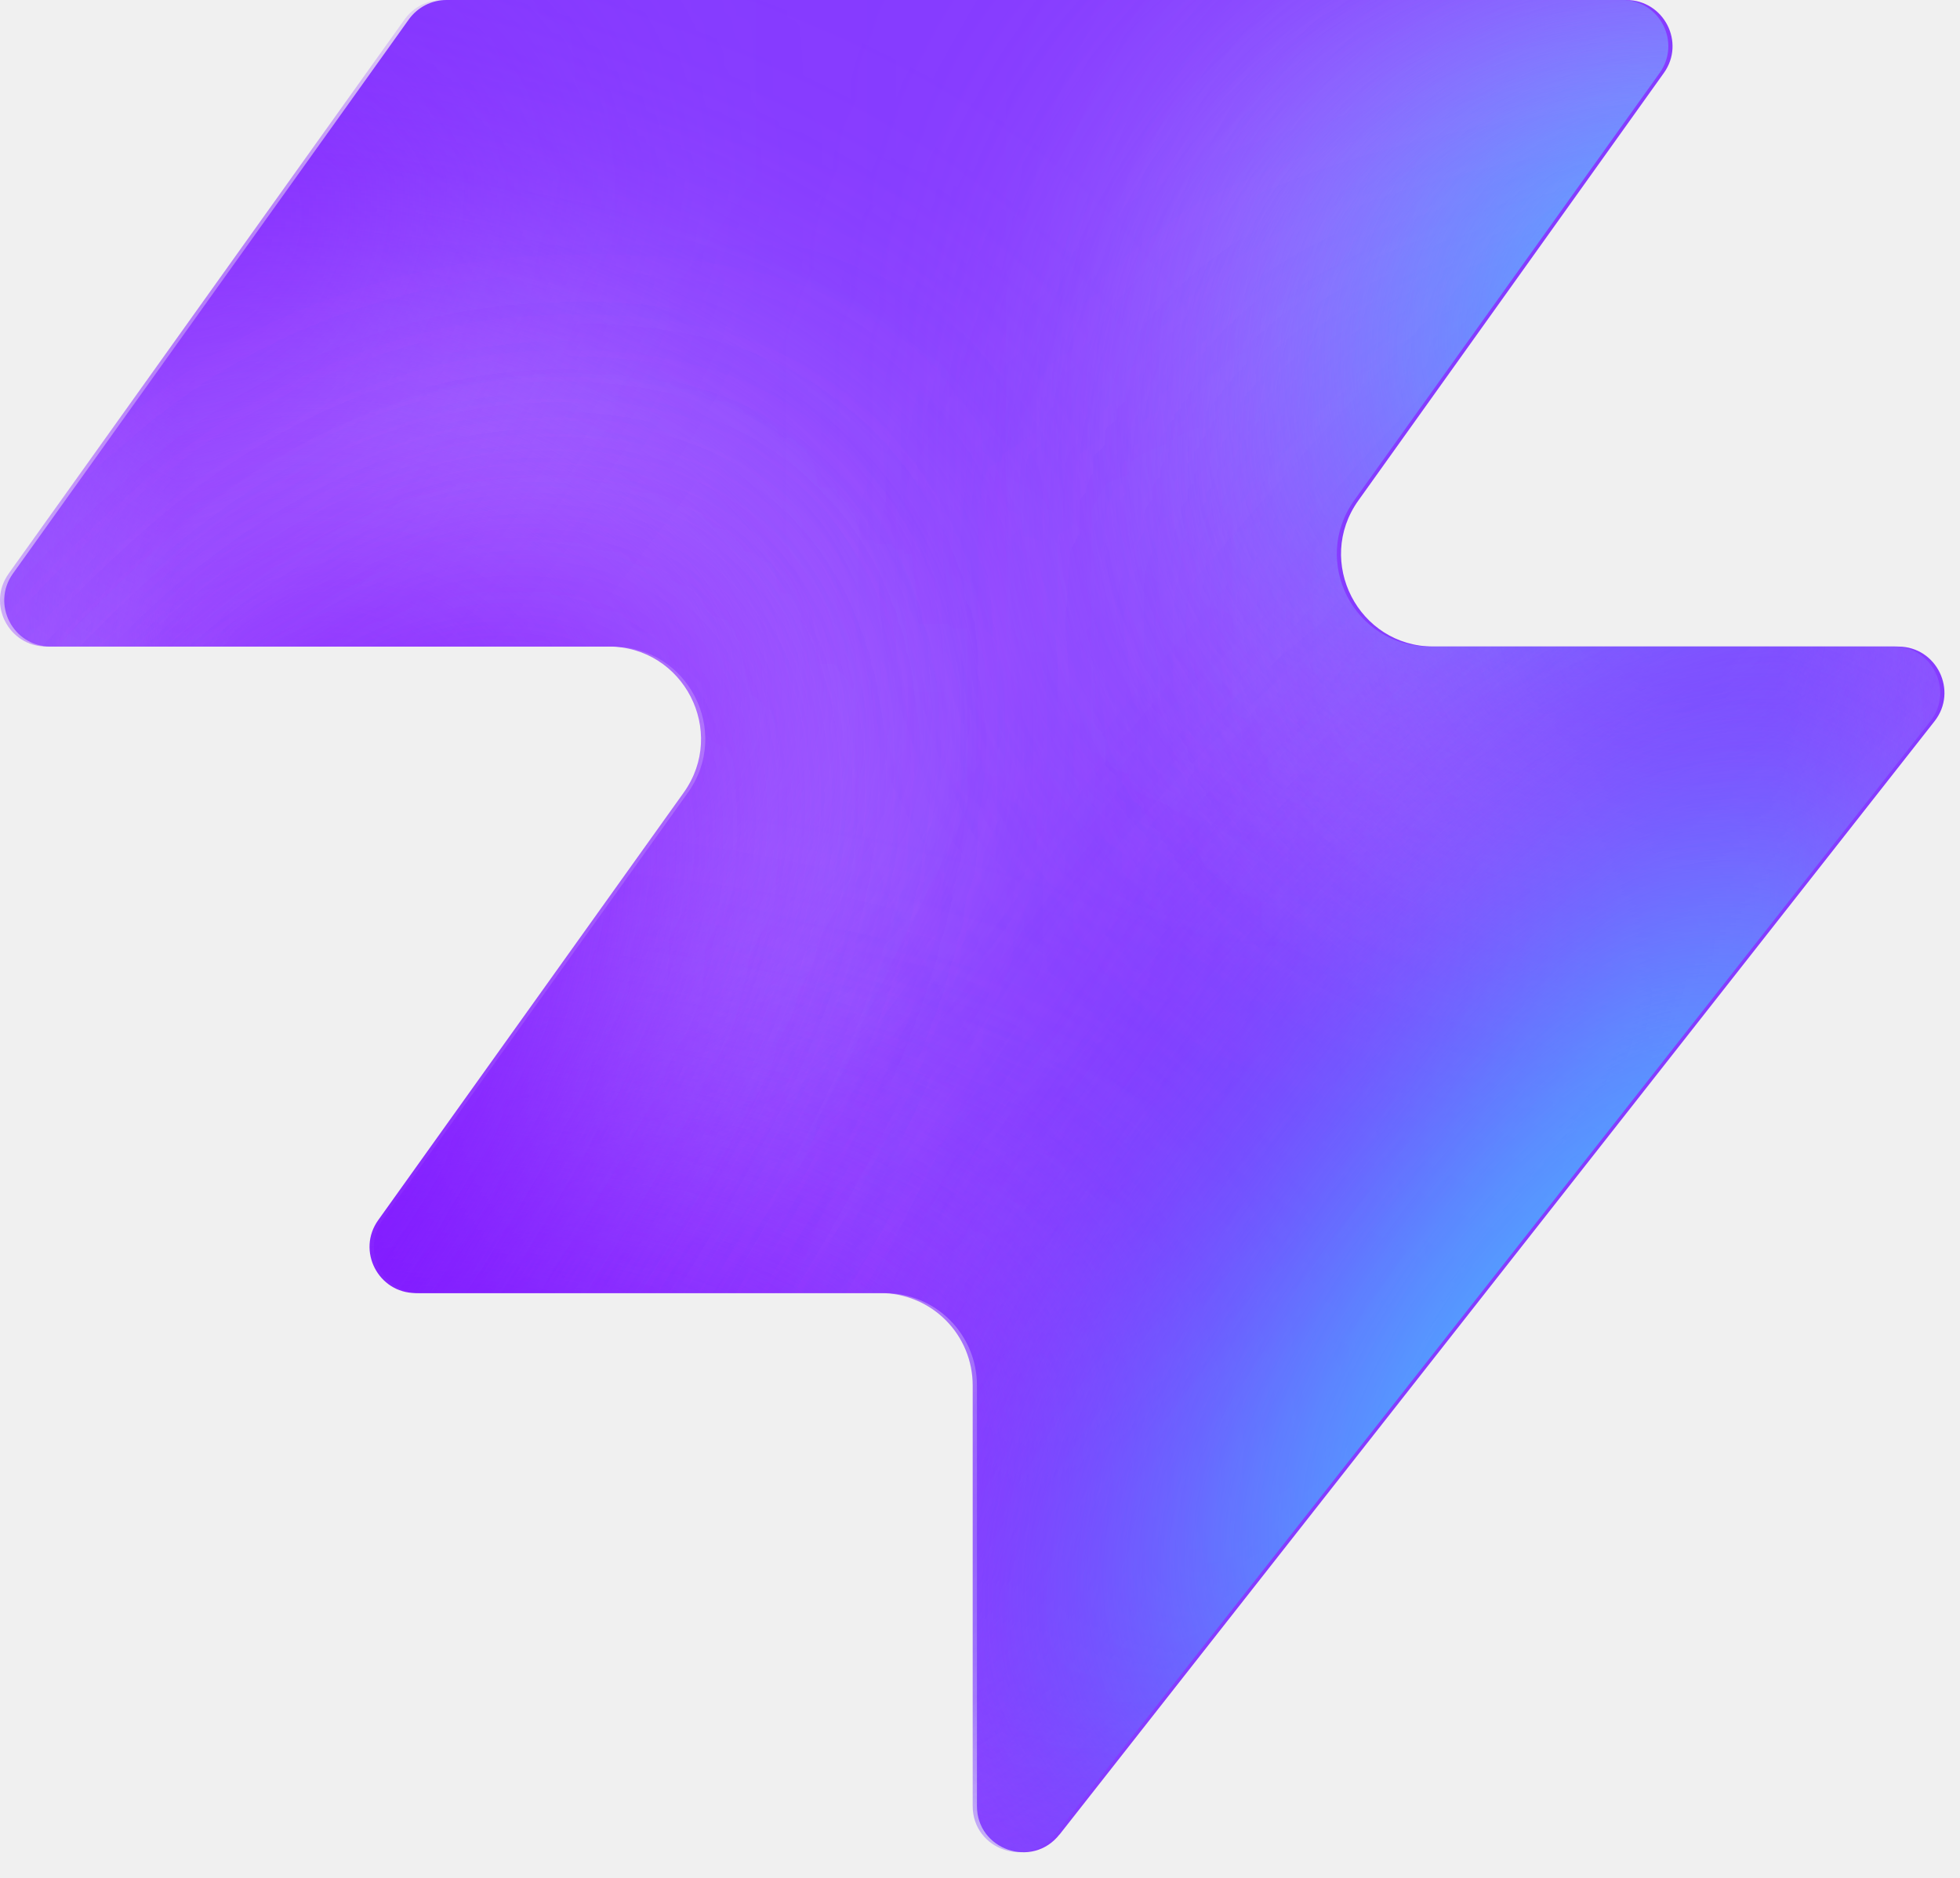
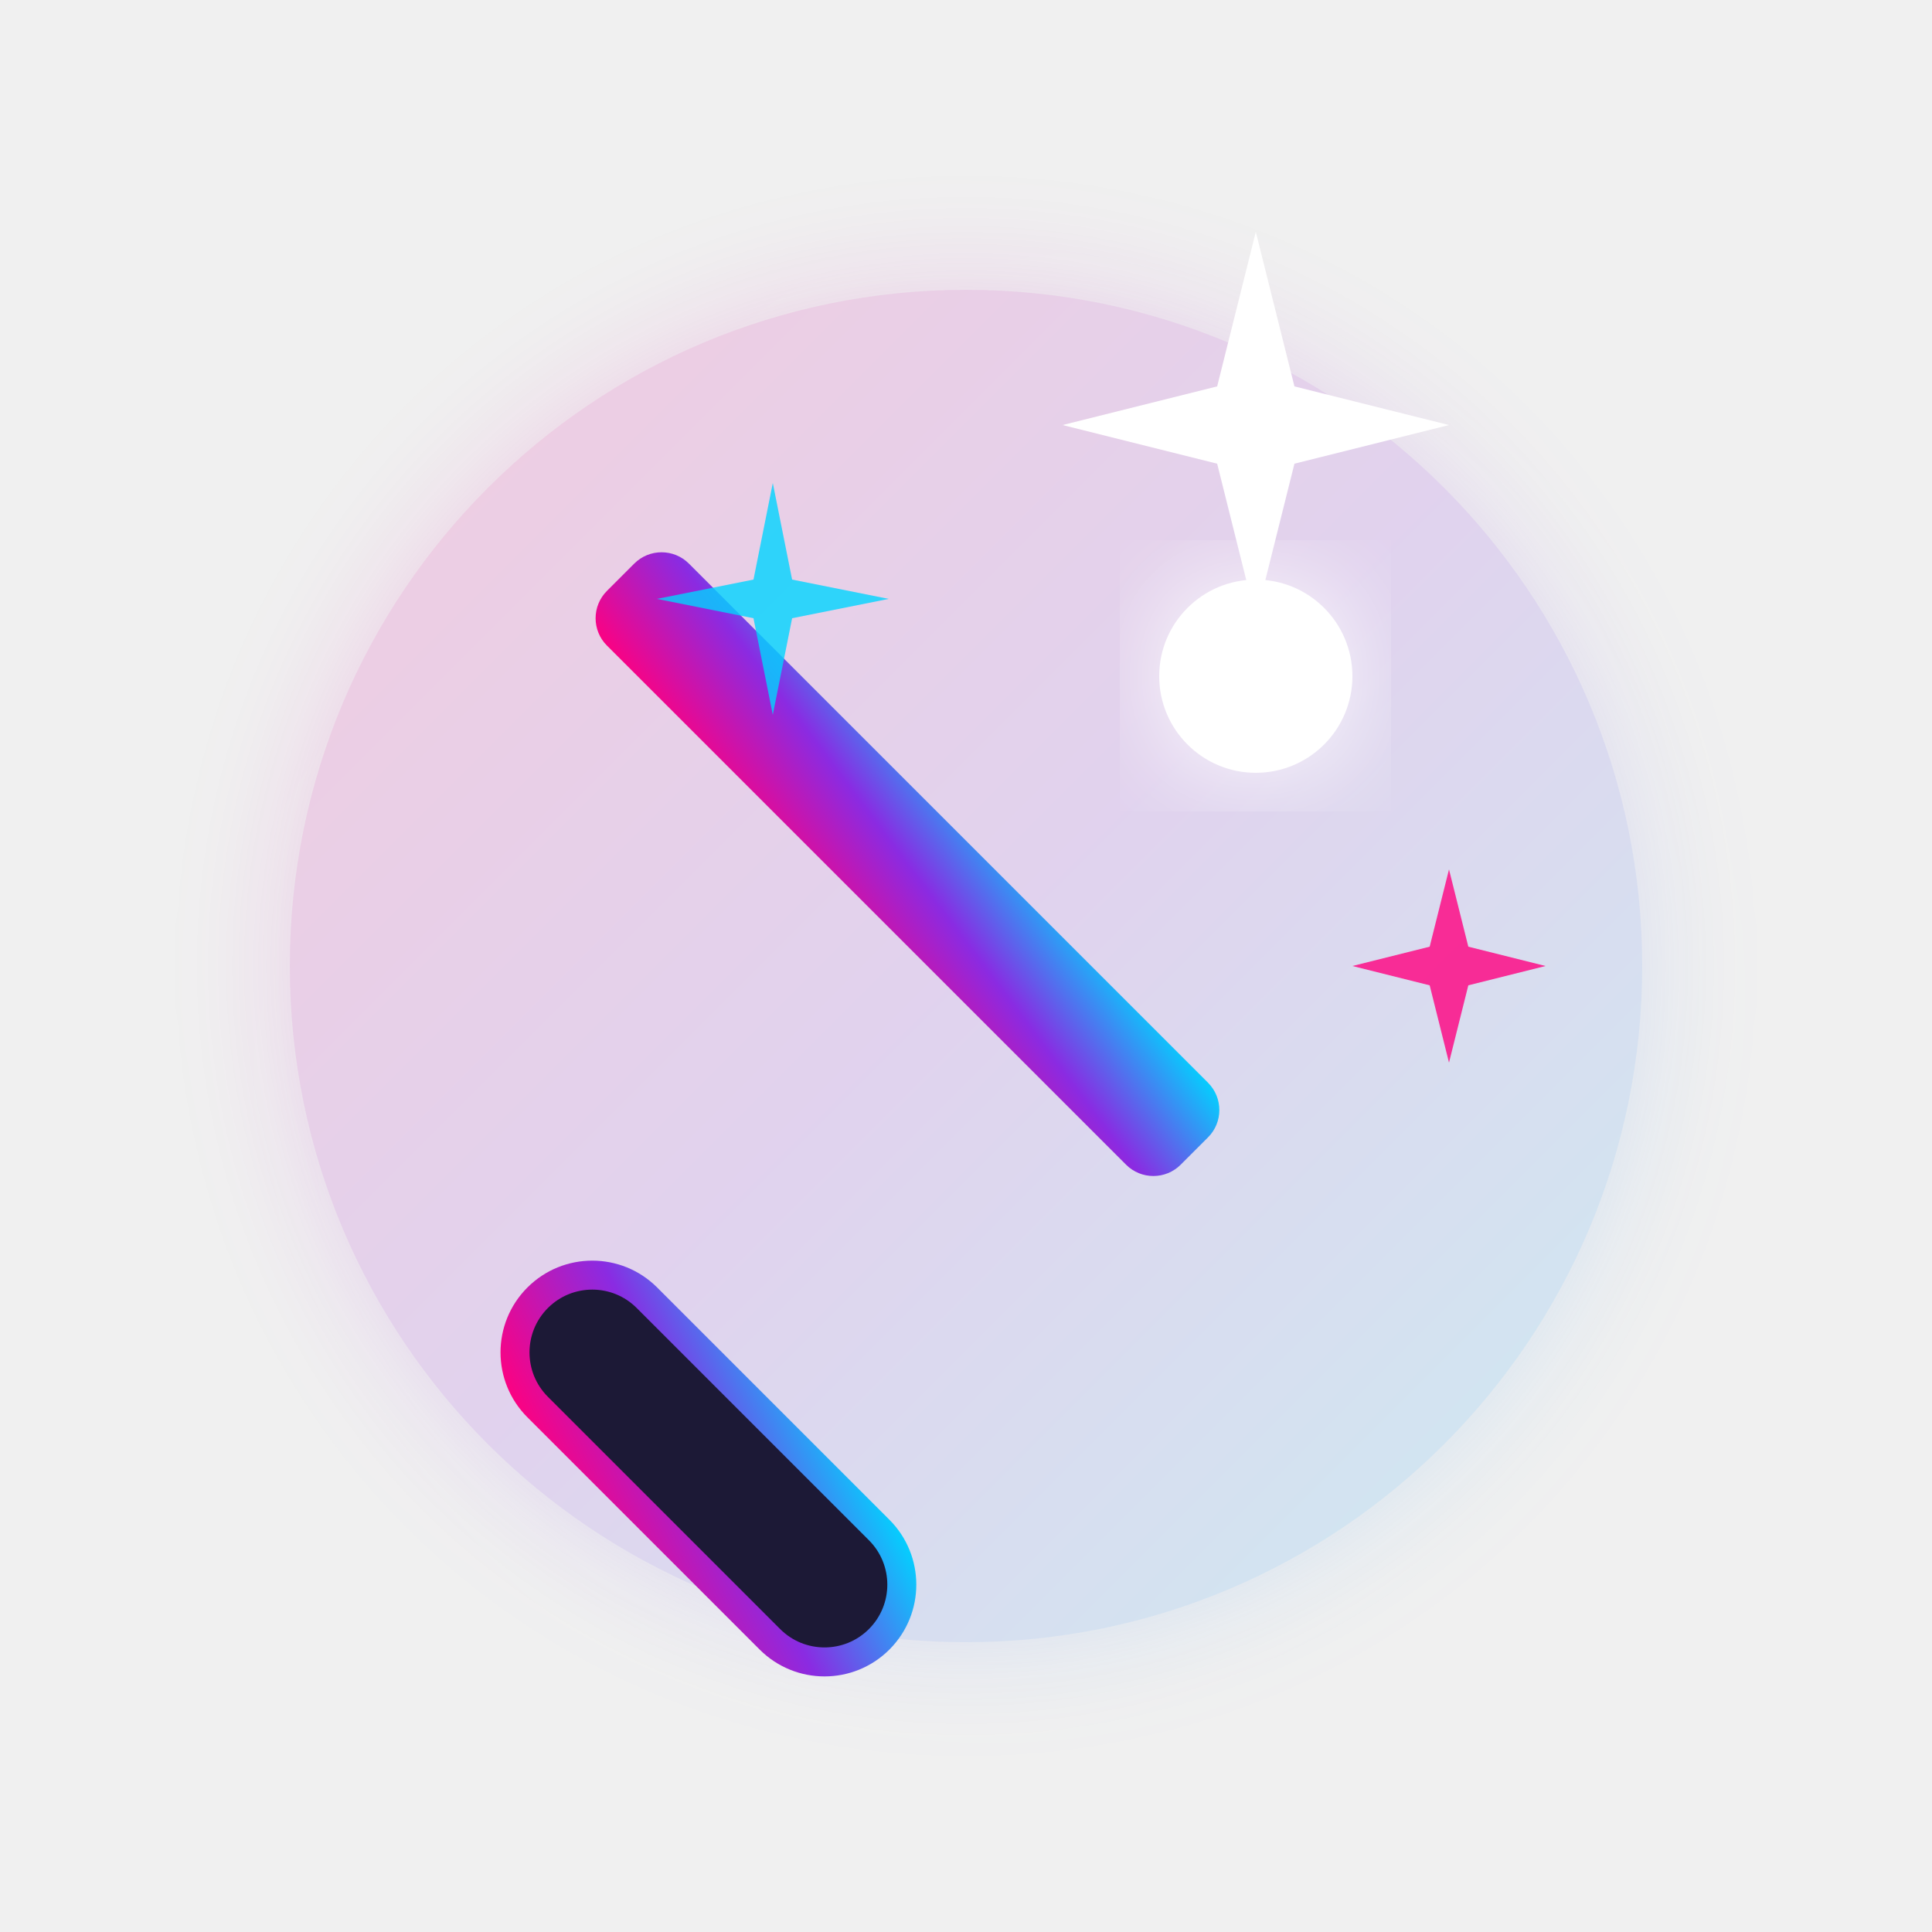
- <svg xmlns="http://www.w3.org/2000/svg" width="48" height="46" fill="none" viewBox="0 0 48 46">
-   <path fill="#863bff" d="M25.946 44.938c-.664.845-2.021.375-2.021-.698V33.937a2.26 2.26 0 0 0-2.262-2.262H10.287c-.92 0-1.456-1.04-.92-1.788l7.48-10.471c1.07-1.497 0-3.578-1.842-3.578H1.237c-.92 0-1.456-1.04-.92-1.788L10.013.474c.214-.297.556-.474.92-.474h28.894c.92 0 1.456 1.04.92 1.788l-7.48 10.471c-1.07 1.498 0 3.579 1.842 3.579h11.377c.943 0 1.473 1.088.89 1.83L25.947 44.94z" style="fill:#863bff;fill:color(display-p3 .525 .23 1);fill-opacity:1" />
-   <mask id="a" width="48" height="46" x="0" y="0" maskUnits="userSpaceOnUse" style="mask-type:alpha">
-     <path fill="#000" d="M25.842 44.938c-.664.844-2.021.375-2.021-.698V33.937a2.26 2.26 0 0 0-2.262-2.262H10.183c-.92 0-1.456-1.04-.92-1.788l7.48-10.471c1.07-1.498 0-3.579-1.842-3.579H1.133c-.92 0-1.456-1.04-.92-1.787L9.91.473c.214-.297.556-.474.92-.474h28.894c.92 0 1.456 1.04.92 1.788l-7.48 10.471c-1.07 1.498 0 3.578 1.842 3.578h11.377c.943 0 1.473 1.088.89 1.832L25.843 44.94z" style="fill:#000;fill-opacity:1" />
-   </mask>
-   <g mask="url(#a)">
-     <g filter="url(#b)">
-       <ellipse cx="5.508" cy="14.704" fill="#ede6ff" rx="5.508" ry="14.704" style="fill:#ede6ff;fill:color(display-p3 .927 .903 1);fill-opacity:1" transform="matrix(.00324 1 1 -.00324 -4.47 31.516)" />
-     </g>
-     <g filter="url(#c)">
-       <ellipse cx="10.399" cy="29.851" fill="#ede6ff" rx="10.399" ry="29.851" style="fill:#ede6ff;fill:color(display-p3 .927 .903 1);fill-opacity:1" transform="matrix(.00324 1 1 -.00324 -39.328 7.883)" />
-     </g>
-     <g filter="url(#d)">
-       <ellipse cx="5.508" cy="30.487" fill="#7e14ff" rx="5.508" ry="30.487" style="fill:#7e14ff;fill:color(display-p3 .492 .077 1);fill-opacity:1" transform="rotate(89.814 -25.913 -14.639)scale(1 -1)" />
-     </g>
-     <g filter="url(#e)">
-       <ellipse cx="5.508" cy="30.599" fill="#7e14ff" rx="5.508" ry="30.599" style="fill:#7e14ff;fill:color(display-p3 .492 .077 1);fill-opacity:1" transform="rotate(89.814 -32.644 -3.334)scale(1 -1)" />
-     </g>
-     <g filter="url(#f)">
-       <ellipse cx="5.508" cy="30.599" fill="#7e14ff" rx="5.508" ry="30.599" style="fill:#7e14ff;fill:color(display-p3 .492 .077 1);fill-opacity:1" transform="matrix(.00324 1 1 -.00324 -34.34 30.47)" />
-     </g>
-     <g filter="url(#g)">
-       <ellipse cx="14.072" cy="22.078" fill="#ede6ff" rx="14.072" ry="22.078" style="fill:#ede6ff;fill:color(display-p3 .927 .903 1);fill-opacity:1" transform="rotate(93.35 24.506 48.493)scale(-1 1)" />
-     </g>
-     <g filter="url(#h)">
-       <ellipse cx="3.47" cy="21.501" fill="#7e14ff" rx="3.47" ry="21.501" style="fill:#7e14ff;fill:color(display-p3 .492 .077 1);fill-opacity:1" transform="rotate(89.009 28.708 47.59)scale(-1 1)" />
-     </g>
-     <g filter="url(#i)">
-       <ellipse cx="3.47" cy="21.501" fill="#7e14ff" rx="3.47" ry="21.501" style="fill:#7e14ff;fill:color(display-p3 .492 .077 1);fill-opacity:1" transform="rotate(89.009 28.708 47.59)scale(-1 1)" />
-     </g>
-     <g filter="url(#j)">
-       <ellipse cx=".387" cy="8.972" fill="#7e14ff" rx="4.407" ry="29.108" style="fill:#7e14ff;fill:color(display-p3 .492 .077 1);fill-opacity:1" transform="rotate(39.51 .387 8.972)" />
-     </g>
-     <g filter="url(#k)">
-       <ellipse cx="47.523" cy="-6.092" fill="#7e14ff" rx="4.407" ry="29.108" style="fill:#7e14ff;fill:color(display-p3 .492 .077 1);fill-opacity:1" transform="rotate(37.892 47.523 -6.092)" />
-     </g>
-     <g filter="url(#l)">
-       <ellipse cx="41.412" cy="6.333" fill="#47bfff" rx="5.971" ry="9.665" style="fill:#47bfff;fill:color(display-p3 .28 .748 1);fill-opacity:1" transform="rotate(37.892 41.412 6.333)" />
-     </g>
-     <g filter="url(#m)">
-       <ellipse cx="-1.879" cy="38.332" fill="#7e14ff" rx="4.407" ry="29.108" style="fill:#7e14ff;fill:color(display-p3 .492 .077 1);fill-opacity:1" transform="rotate(37.892 -1.88 38.332)" />
-     </g>
-     <g filter="url(#n)">
-       <ellipse cx="-1.879" cy="38.332" fill="#7e14ff" rx="4.407" ry="29.108" style="fill:#7e14ff;fill:color(display-p3 .492 .077 1);fill-opacity:1" transform="rotate(37.892 -1.88 38.332)" />
-     </g>
-     <g filter="url(#o)">
-       <ellipse cx="35.651" cy="29.907" fill="#7e14ff" rx="4.407" ry="29.108" style="fill:#7e14ff;fill:color(display-p3 .492 .077 1);fill-opacity:1" transform="rotate(37.892 35.651 29.907)" />
-     </g>
-     <g filter="url(#p)">
-       <ellipse cx="38.418" cy="32.4" fill="#47bfff" rx="5.971" ry="15.297" style="fill:#47bfff;fill:color(display-p3 .28 .748 1);fill-opacity:1" transform="rotate(37.892 38.418 32.4)" />
-     </g>
-   </g>
+ <svg xmlns="http://www.w3.org/2000/svg" viewBox="0 0 100 100" width="100%" height="100%">
  <defs>
-     <filter id="b" width="60.045" height="41.654" x="-19.77" y="16.149" color-interpolation-filters="sRGB" filterUnits="userSpaceOnUse">
-       <feFlood flood-opacity="0" result="BackgroundImageFix" />
-       <feBlend in="SourceGraphic" in2="BackgroundImageFix" result="shape" />
-       <feGaussianBlur result="effect1_foregroundBlur_2002_17158" stdDeviation="7.659" />
-     </filter>
-     <filter id="c" width="90.34" height="51.437" x="-54.613" y="-7.533" color-interpolation-filters="sRGB" filterUnits="userSpaceOnUse">
-       <feFlood flood-opacity="0" result="BackgroundImageFix" />
-       <feBlend in="SourceGraphic" in2="BackgroundImageFix" result="shape" />
-       <feGaussianBlur result="effect1_foregroundBlur_2002_17158" stdDeviation="7.659" />
-     </filter>
-     <filter id="d" width="79.355" height="29.4" x="-49.64" y="2.03" color-interpolation-filters="sRGB" filterUnits="userSpaceOnUse">
-       <feFlood flood-opacity="0" result="BackgroundImageFix" />
-       <feBlend in="SourceGraphic" in2="BackgroundImageFix" result="shape" />
-       <feGaussianBlur result="effect1_foregroundBlur_2002_17158" stdDeviation="4.596" />
-     </filter>
-     <filter id="e" width="79.579" height="29.4" x="-45.045" y="20.029" color-interpolation-filters="sRGB" filterUnits="userSpaceOnUse">
-       <feFlood flood-opacity="0" result="BackgroundImageFix" />
-       <feBlend in="SourceGraphic" in2="BackgroundImageFix" result="shape" />
-       <feGaussianBlur result="effect1_foregroundBlur_2002_17158" stdDeviation="4.596" />
-     </filter>
-     <filter id="f" width="79.579" height="29.4" x="-43.513" y="21.178" color-interpolation-filters="sRGB" filterUnits="userSpaceOnUse">
-       <feFlood flood-opacity="0" result="BackgroundImageFix" />
-       <feBlend in="SourceGraphic" in2="BackgroundImageFix" result="shape" />
-       <feGaussianBlur result="effect1_foregroundBlur_2002_17158" stdDeviation="4.596" />
-     </filter>
-     <filter id="g" width="74.749" height="58.852" x="15.756" y="-17.901" color-interpolation-filters="sRGB" filterUnits="userSpaceOnUse">
-       <feFlood flood-opacity="0" result="BackgroundImageFix" />
-       <feBlend in="SourceGraphic" in2="BackgroundImageFix" result="shape" />
-       <feGaussianBlur result="effect1_foregroundBlur_2002_17158" stdDeviation="7.659" />
-     </filter>
-     <filter id="h" width="61.377" height="25.362" x="23.548" y="2.284" color-interpolation-filters="sRGB" filterUnits="userSpaceOnUse">
-       <feFlood flood-opacity="0" result="BackgroundImageFix" />
-       <feBlend in="SourceGraphic" in2="BackgroundImageFix" result="shape" />
-       <feGaussianBlur result="effect1_foregroundBlur_2002_17158" stdDeviation="4.596" />
-     </filter>
-     <filter id="i" width="61.377" height="25.362" x="23.548" y="2.284" color-interpolation-filters="sRGB" filterUnits="userSpaceOnUse">
-       <feFlood flood-opacity="0" result="BackgroundImageFix" />
-       <feBlend in="SourceGraphic" in2="BackgroundImageFix" result="shape" />
-       <feGaussianBlur result="effect1_foregroundBlur_2002_17158" stdDeviation="4.596" />
-     </filter>
-     <filter id="j" width="56.045" height="63.649" x="-27.636" y="-22.853" color-interpolation-filters="sRGB" filterUnits="userSpaceOnUse">
-       <feFlood flood-opacity="0" result="BackgroundImageFix" />
-       <feBlend in="SourceGraphic" in2="BackgroundImageFix" result="shape" />
-       <feGaussianBlur result="effect1_foregroundBlur_2002_17158" stdDeviation="4.596" />
-     </filter>
-     <filter id="k" width="54.814" height="64.646" x="20.116" y="-38.415" color-interpolation-filters="sRGB" filterUnits="userSpaceOnUse">
-       <feFlood flood-opacity="0" result="BackgroundImageFix" />
-       <feBlend in="SourceGraphic" in2="BackgroundImageFix" result="shape" />
-       <feGaussianBlur result="effect1_foregroundBlur_2002_17158" stdDeviation="4.596" />
-     </filter>
-     <filter id="l" width="33.541" height="35.313" x="24.641" y="-11.323" color-interpolation-filters="sRGB" filterUnits="userSpaceOnUse">
-       <feFlood flood-opacity="0" result="BackgroundImageFix" />
-       <feBlend in="SourceGraphic" in2="BackgroundImageFix" result="shape" />
-       <feGaussianBlur result="effect1_foregroundBlur_2002_17158" stdDeviation="4.596" />
-     </filter>
-     <filter id="m" width="54.814" height="64.646" x="-29.286" y="6.009" color-interpolation-filters="sRGB" filterUnits="userSpaceOnUse">
-       <feFlood flood-opacity="0" result="BackgroundImageFix" />
-       <feBlend in="SourceGraphic" in2="BackgroundImageFix" result="shape" />
-       <feGaussianBlur result="effect1_foregroundBlur_2002_17158" stdDeviation="4.596" />
-     </filter>
-     <filter id="n" width="54.814" height="64.646" x="-29.286" y="6.009" color-interpolation-filters="sRGB" filterUnits="userSpaceOnUse">
-       <feFlood flood-opacity="0" result="BackgroundImageFix" />
-       <feBlend in="SourceGraphic" in2="BackgroundImageFix" result="shape" />
-       <feGaussianBlur result="effect1_foregroundBlur_2002_17158" stdDeviation="4.596" />
-     </filter>
-     <filter id="o" width="54.814" height="64.646" x="8.244" y="-2.416" color-interpolation-filters="sRGB" filterUnits="userSpaceOnUse">
-       <feFlood flood-opacity="0" result="BackgroundImageFix" />
-       <feBlend in="SourceGraphic" in2="BackgroundImageFix" result="shape" />
-       <feGaussianBlur result="effect1_foregroundBlur_2002_17158" stdDeviation="4.596" />
-     </filter>
-     <filter id="p" width="39.409" height="43.623" x="18.713" y="10.588" color-interpolation-filters="sRGB" filterUnits="userSpaceOnUse">
-       <feFlood flood-opacity="0" result="BackgroundImageFix" />
-       <feBlend in="SourceGraphic" in2="BackgroundImageFix" result="shape" />
-       <feGaussianBlur result="effect1_foregroundBlur_2002_17158" stdDeviation="4.596" />
+     <linearGradient id="magic-grad" x1="0%" y1="0%" x2="100%" y2="100%">
+       <stop offset="0%" stop-color="#ff007f" />
+       <stop offset="50%" stop-color="#8a2be2" />
+       <stop offset="100%" stop-color="#00d4ff" />
+     </linearGradient>
+     <filter id="glow" x="-20%" y="-20%" width="140%" height="140%">
+       <feGaussianBlur stdDeviation="3" result="blur" />
+       <feComposite in="SourceGraphic" in2="blur" operator="over" />
    </filter>
  </defs>
+   <circle cx="50" cy="50" r="35" fill="url(#magic-grad)" opacity="0.15" filter="url(#glow)" />
+   <rect x="25" y="70" width="8" height="25" rx="4" transform="rotate(-45 25 70)" fill="#1c1936" stroke="url(#magic-grad)" stroke-width="1.5" />
+   <rect x="30" y="32" width="6" height="42" rx="2" transform="rotate(-45 30 32)" fill="url(#magic-grad)" />
+   <circle cx="65" cy="35" r="5" fill="#ffffff" filter="url(#glow)" />
+   <path d="M 65 12 L 67 20 L 75 22 L 67 24 L 65 32 L 63 24 L 55 22 L 63 20 Z" fill="#ffffff" />
+   <path d="M 40 25 L 41 30 L 46 31 L 41 32 L 40 37 L 39 32 L 34 31 L 39 30 Z" fill="#00d4ff" opacity="0.8" />
+   <path d="M 75 45 L 76 49 L 80 50 L 76 51 L 75 55 L 74 51 L 70 50 L 74 49 Z" fill="#ff007f" opacity="0.8" />
</svg>
